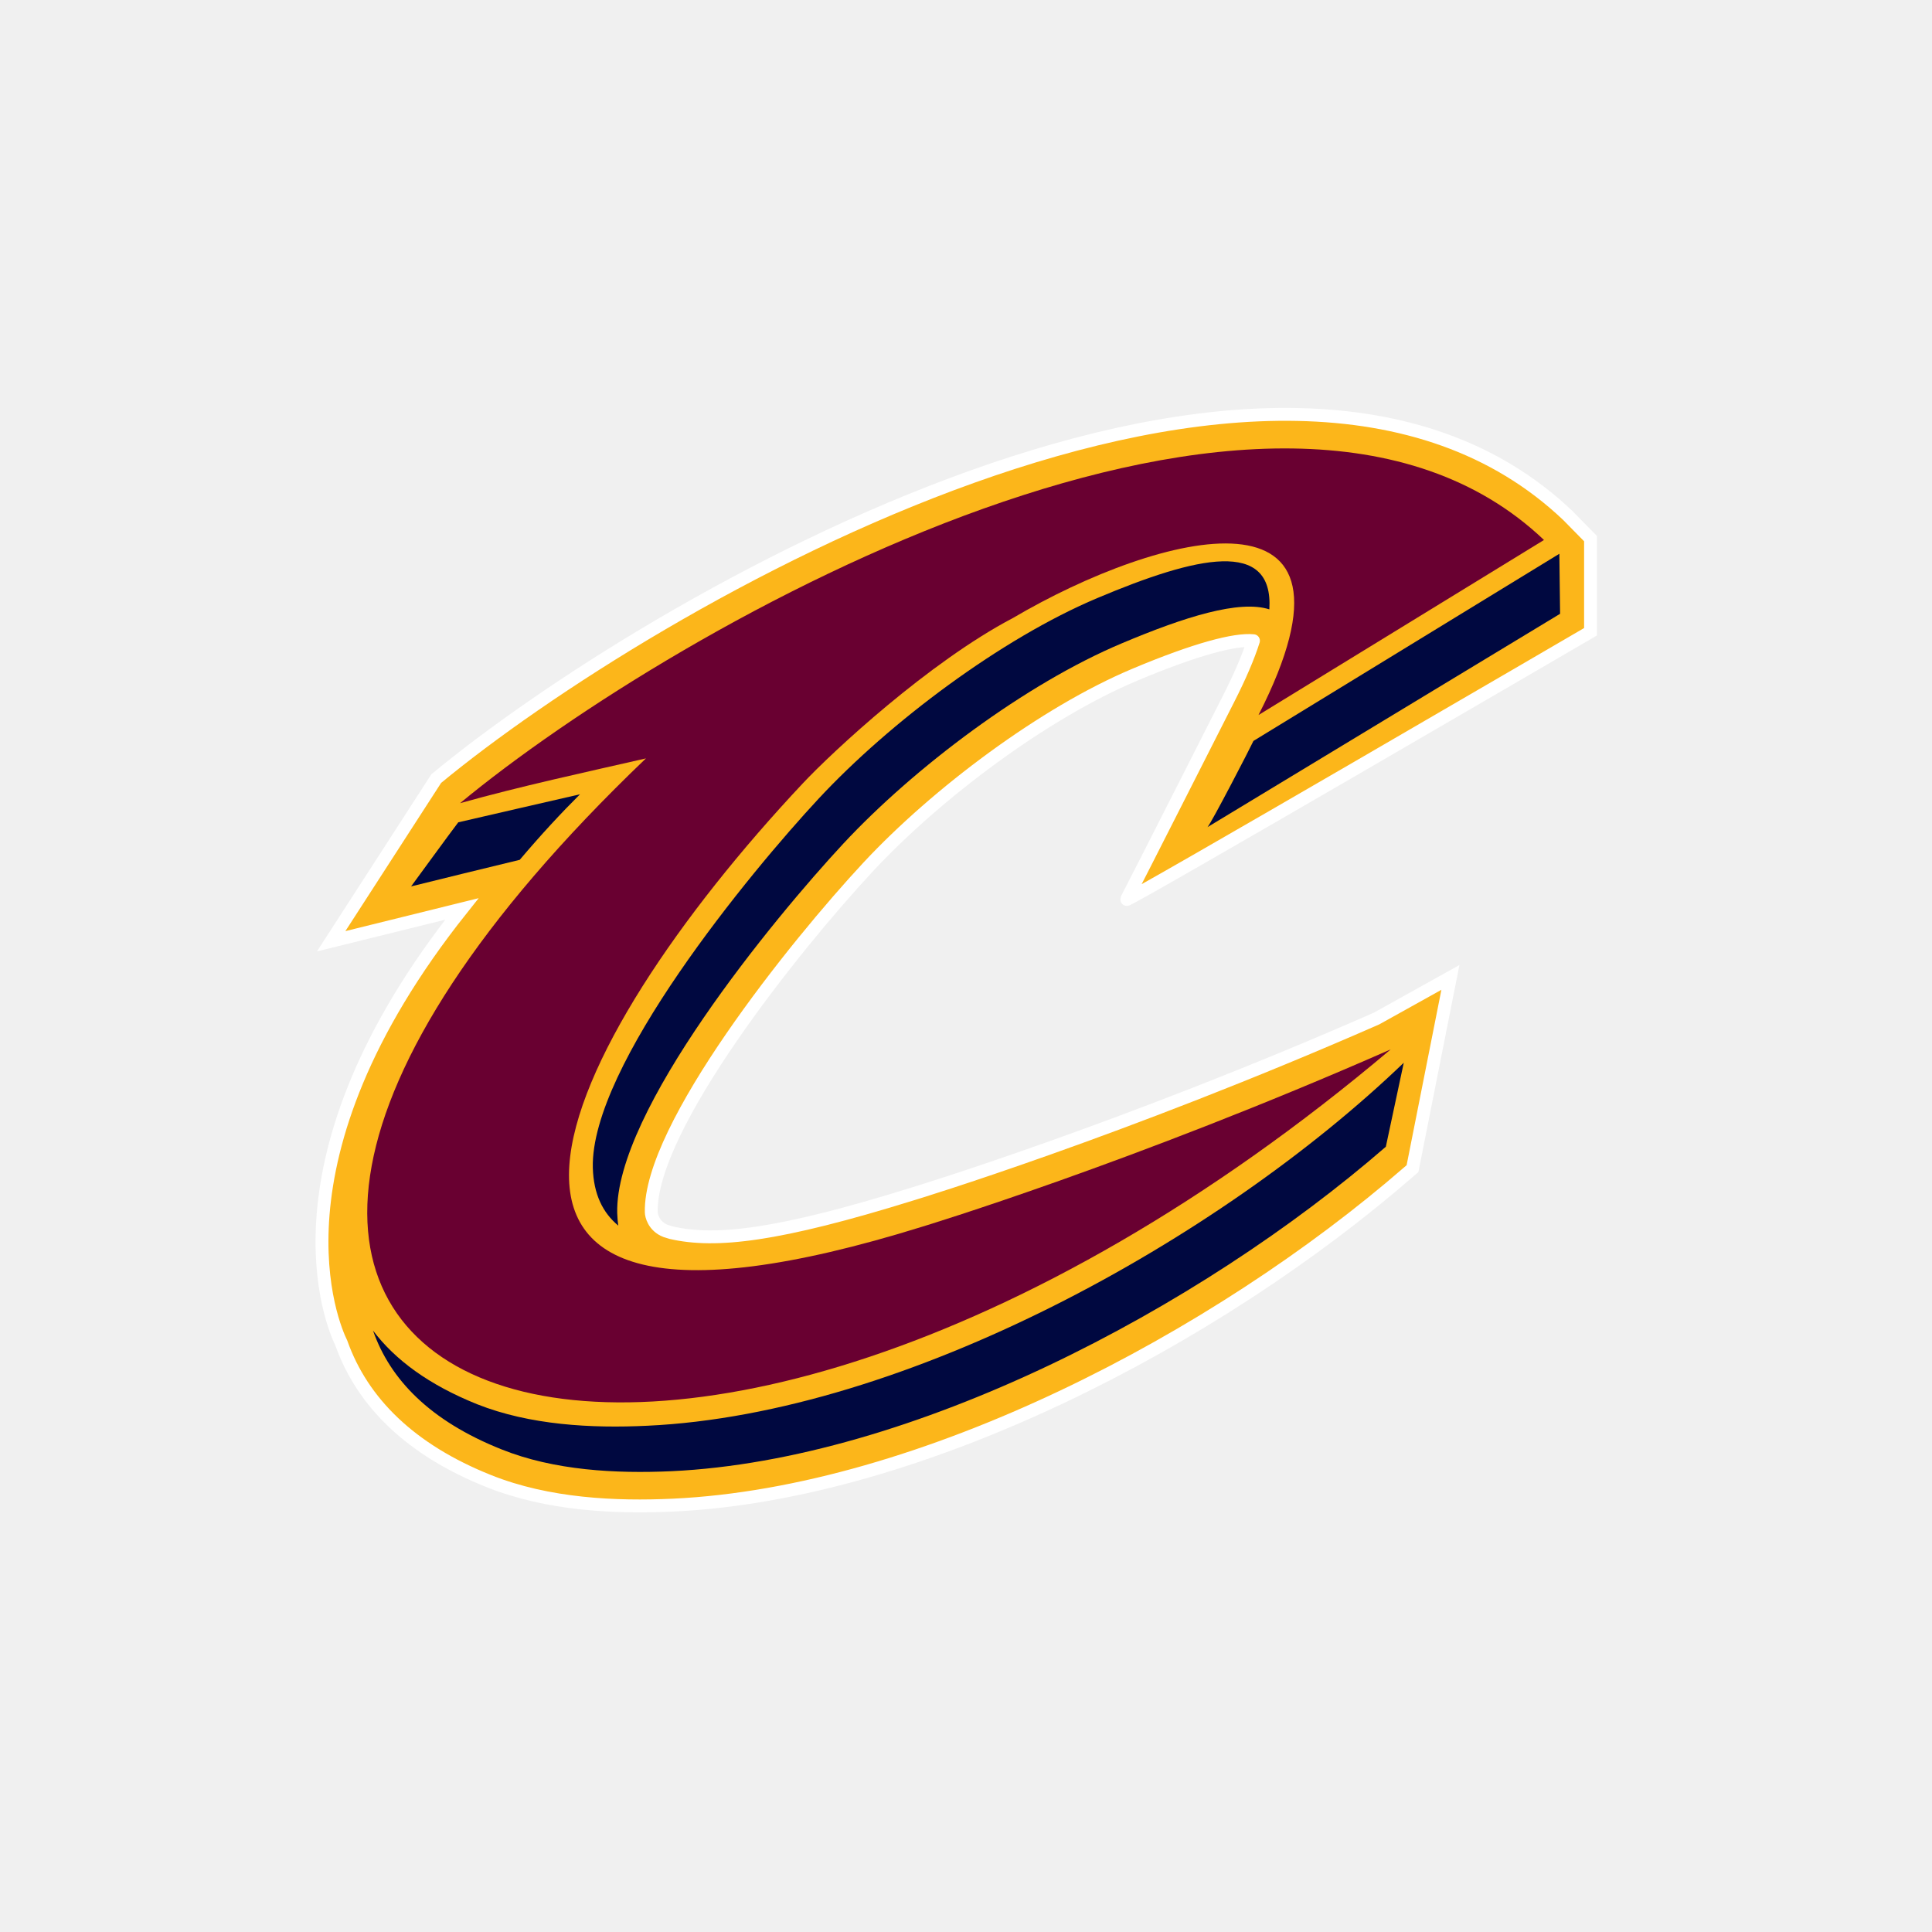
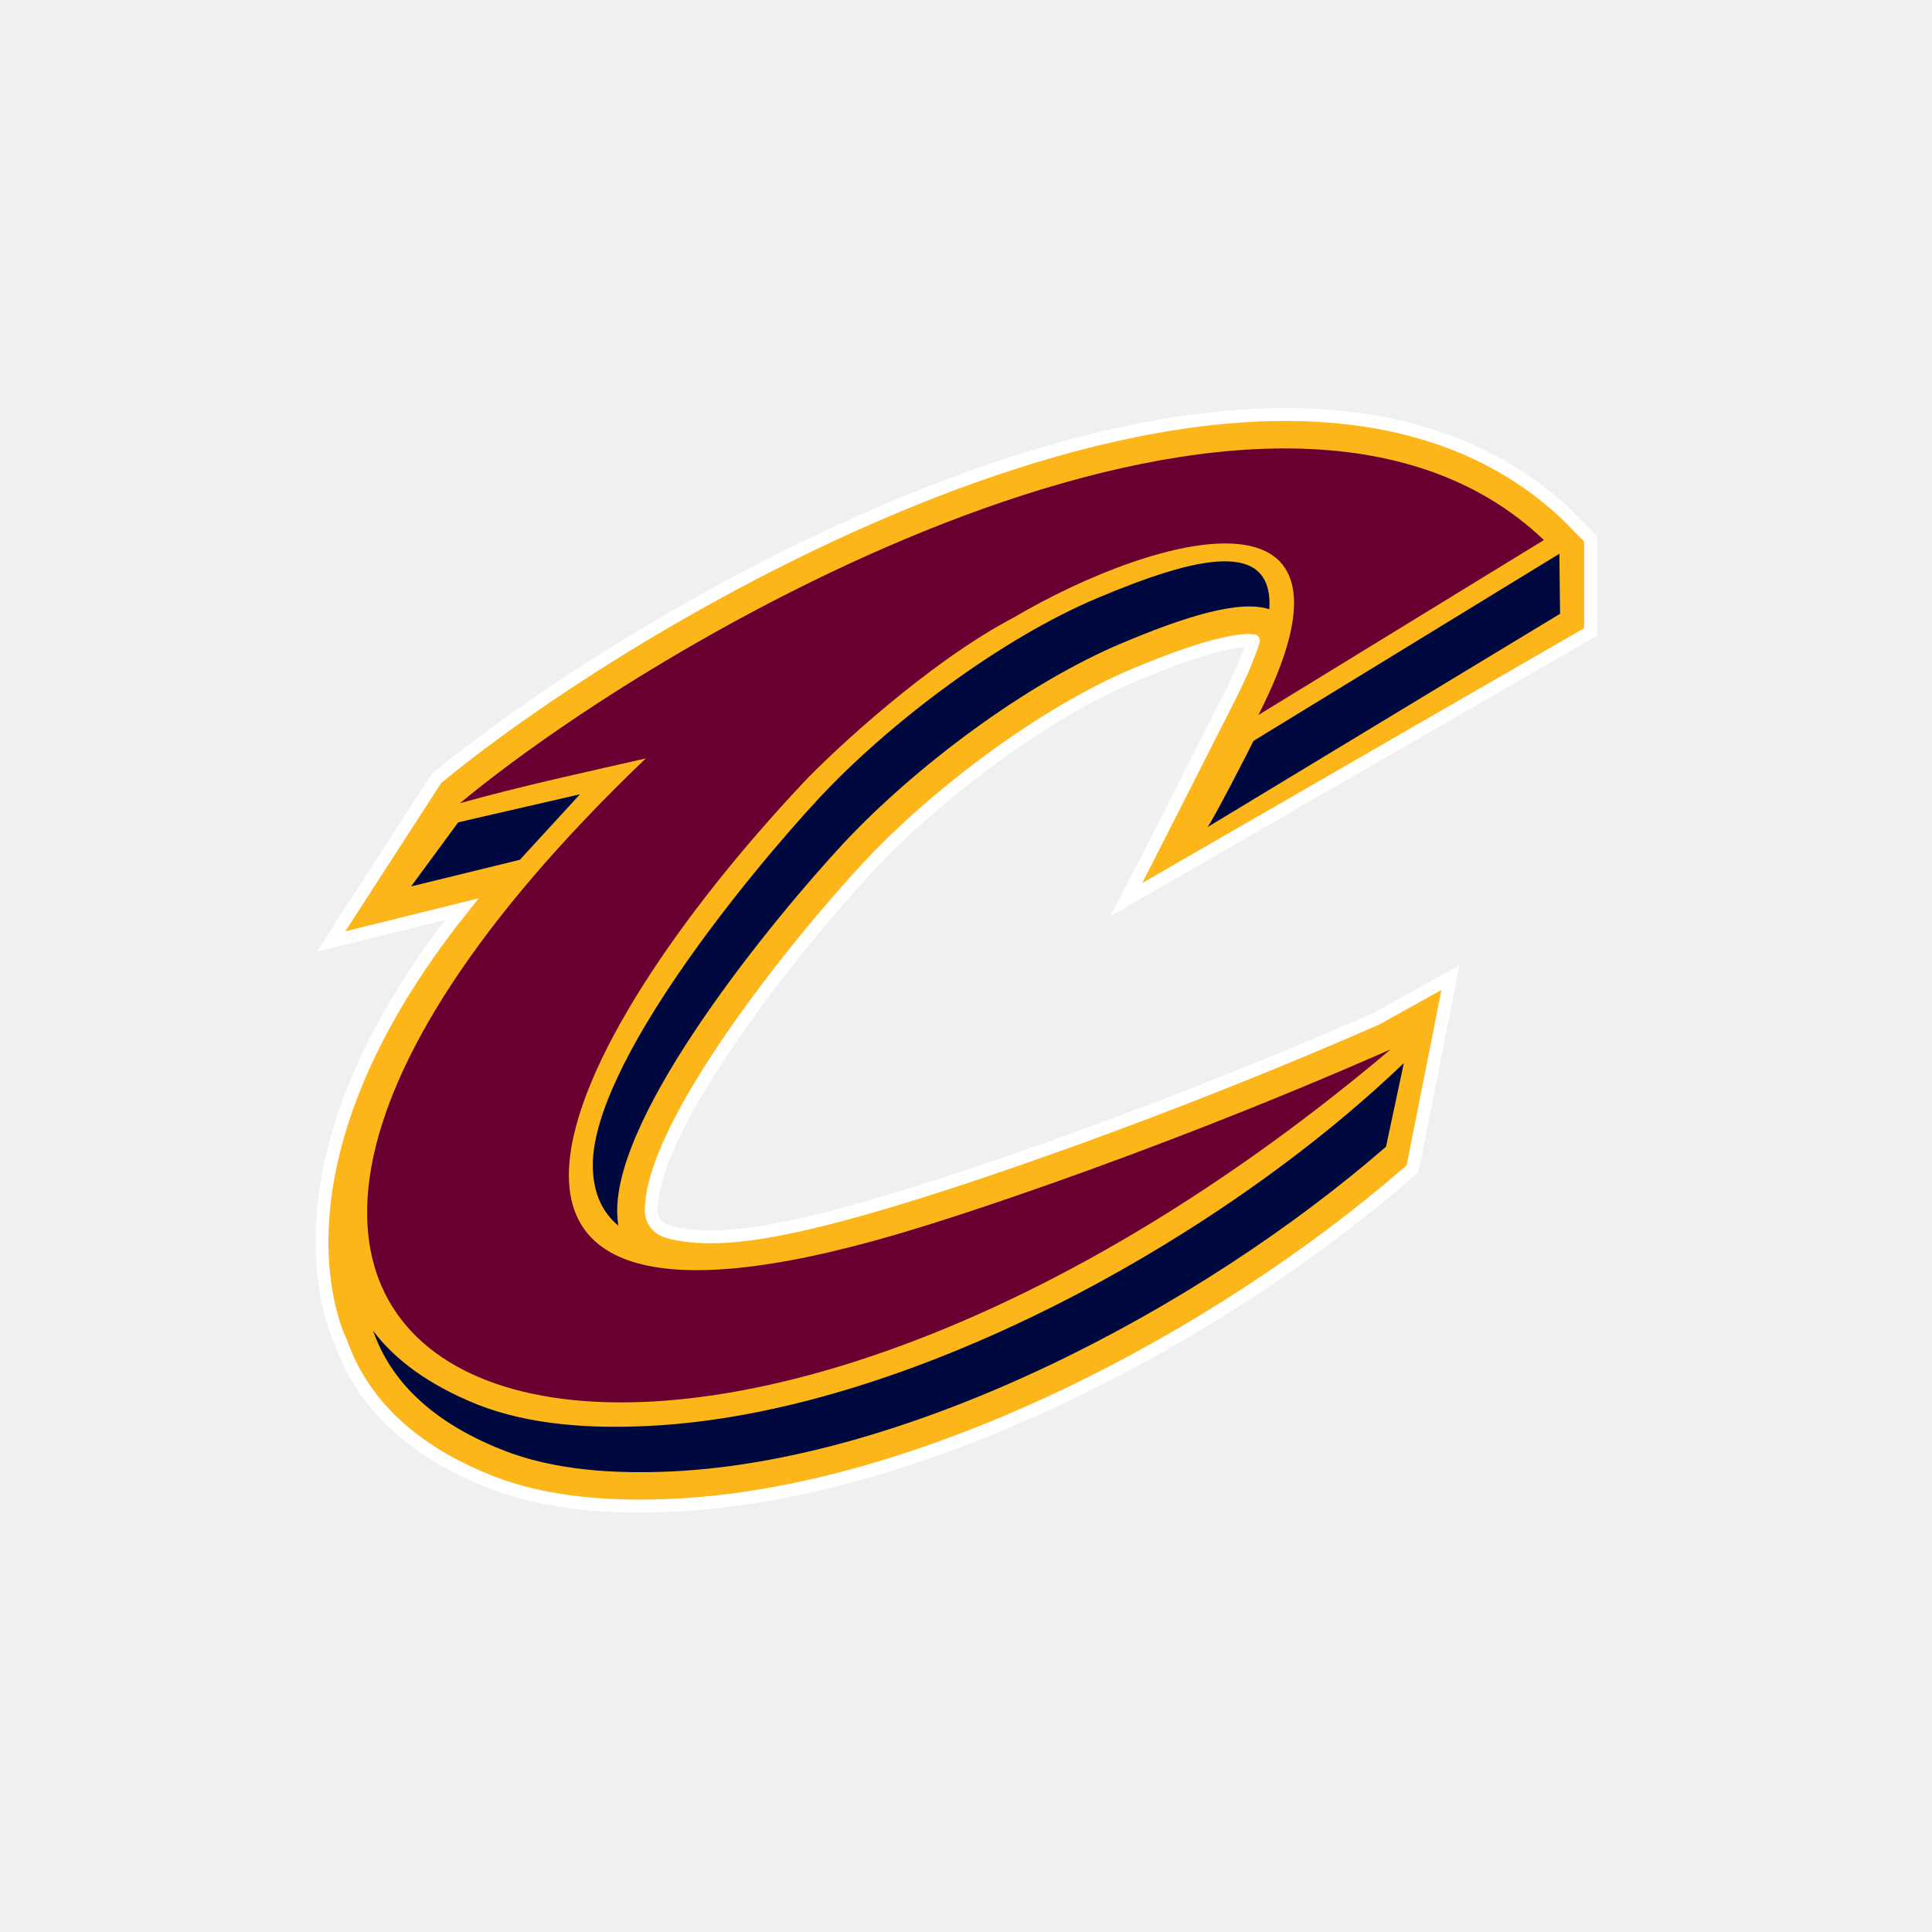
- <svg xmlns="http://www.w3.org/2000/svg" width="150px" height="150px" viewBox="0 0 150 150" version="1.1">
-   <defs />
-   <g id="App_Connected_Teamsites" stroke="none" stroke-width="1" fill="none" fill-rule="evenodd">
-     <g id="CLE">
-       <g id="Page-1" transform="translate(25, 32)">
-         <path d="M72.318,17.745 C70.89,17.598 67.837,18.395 63.11,20.383 C56.055,23.348 47.714,29.609 42.406,35.308 C36.716,41.419 25.413,55.546 25.565,62.115 C25.565,62.345 25.737,63.205 26.684,63.573 L27.1,63.702 C30.539,64.496 35.363,63.965 45.871,60.694 C45.871,60.694 61.916,55.833 81.865,47.084 L87.609,43.888 L84.667,58.73 L84.323,59.028 C69.533,71.873 46.648,83.949 27.273,84.856 C22.794,85.064 17.562,84.835 12.954,82.993 C6.883,80.572 3.138,76.882 1.499,72.272 C0.843,70.942 -4.726,58.132 10.859,38.571 L0.711,41.08 L8.87,28.449 C25.389,14.785 74.014,-13.576 96.723,8.022 L98.489,9.82 L98.489,17.049 C98.489,17.049 62.278,38.172 62.467,37.835 C62.793,37.238 70.357,22.314 70.357,22.314 C71.294,20.477 71.932,18.968 72.318,17.745" id="Fill-1" stroke="#FFFFFF" fill="#FCB61A" stroke-linecap="round" />
-         <path d="M73.552,15.311 C71.224,14.562 67.012,15.873 62.091,17.95 C54.628,21.086 45.982,27.585 40.471,33.504 C35.113,39.266 22.729,54.289 22.921,62.18 C22.934,62.513 22.956,62.841 23.004,63.158 C21.81,62.169 21.084,60.73 21.026,58.658 C20.839,50.769 33.217,35.751 38.57,29.995 C44.086,24.074 52.738,17.577 60.195,14.434 C67.918,11.178 73.89,9.79 73.552,15.311" id="Fill-4" fill="#000840" />
-         <path d="M96.068,10.994 L96.125,15.655 L68.75,32.218 C69.042,31.92 72.13,25.951 72.317,25.526 L96.068,10.994 Z" id="Fill-6" fill="#000840" />
-         <path d="M15.352,34.757 C12.456,35.453 9.526,36.178 6.917,36.821 C7.279,36.336 9.964,32.645 10.579,31.845 C13.778,31.096 17.06,30.358 20.031,29.668 C18.591,31.1 16.991,32.819 15.352,34.757" id="Fill-8" fill="#000840" />
-         <path d="M82.596,57.032 C68.059,69.656 45.723,81.344 27.151,82.223 C22.8,82.421 18.02,82.168 13.941,80.53 C8.367,78.309 5.279,75.086 3.962,71.307 C5.677,73.577 8.297,75.518 12.04,77.022 C16.13,78.643 20.91,78.905 25.261,78.694 C45.302,77.764 69.714,64.228 83.988,50.511 L82.596,57.032 Z" id="Fill-10" fill="#000840" />
-         <path d="M94.875,9.924 L72.71,23.515 C82.226,4.871 65.088,9.246 53.64,15.984 C47.128,19.405 39.665,26.331 37.324,28.826 C18.278,49.106 4.938,76.209 46.642,63.228 C46.642,63.228 62.852,58.32 82.975,49.474 C26.012,97.594 -27.754,77.471 25.151,26.882 C20.336,27.983 15.474,29.029 10.718,30.359 C27.658,16.341 74.131,-9.812 94.875,9.924" id="Fill-12" fill="#690031" />
-       </g>
-     </g>
+ <svg xmlns="http://www.w3.org/2000/svg" width="150" height="150" fill-rule="evenodd">
+   <path d="M97.318 49.745c-1.427-.147-4.48.65-9.208 2.637-7.055 2.965-15.396 9.227-20.704 14.925-5.7 6.11-16.993 20.238-16.84 26.807 0 .23.17 1.1 1.12 1.458l.416.13c3.44.794 8.264.263 18.77-3.008 0 0 16.046-4.862 35.994-13.6l5.745-3.196-2.943 14.842-.344.298c-14.79 12.845-37.674 24.92-57.05 25.828-4.48.208-9.7-.02-14.32-1.863-6.07-2.42-9.816-6.11-11.454-10.72-.656-1.33-6.225-14.14 9.36-33.7l-10.15 2.51 8.16-12.63c16.52-13.664 65.144-42.025 87.853-20.427l1.767 1.797v7.23L87.467 69.835c.326-.597 7.89-15.52 7.89-15.52.936-1.837 1.574-3.346 1.96-4.57" stroke="#fff" fill="#fcb61a" stroke-linecap="round" />
+   <g fill="#000840">
+     <path d="M98.552 47.3c-2.328-.75-6.54.562-11.46 2.64-7.464 3.136-16.1 9.635-21.62 15.554C60.113 71.266 47.73 86.3 47.92 94.18a8.89 8.89 0 0 0 .083.978c-1.194-1-1.92-2.428-1.978-4.5-.187-7.9 12.2-22.907 17.543-28.663 5.516-5.92 14.168-12.418 21.626-15.56 7.723-3.256 13.695-4.644 13.357.877m22.517-4.318l.057 4.66L93.75 64.218c.3-.298 3.38-6.267 3.567-6.692l23.75-14.532z" />
+     <path d="M40.352 66.757l-8.435 2.064 3.66-4.977 9.453-2.177-4.68 5.1m67.246 22.275c-14.537 12.624-36.873 24.312-55.445 25.2-4.35.2-9.13-.054-13.2-1.693-5.574-2.22-8.662-5.444-9.98-9.222 1.715 2.27 4.335 4.2 8.078 5.714 4.1 1.62 8.87 1.883 13.22 1.672 20.04-.93 44.453-14.466 58.727-28.183l-1.392 6.52z" />
  </g>
+   <path d="M119.875 41.924L97.7 55.515c9.517-18.644-7.622-14.27-19.07-7.53-6.51 3.42-13.975 10.347-16.316 12.842-19.046 20.28-32.386 47.383 9.318 34.402 0 0 16.2-4.908 36.333-13.754-56.963 48.12-110.73 27.998-57.824-22.592-4.815 1.1-9.676 2.147-14.432 3.477 16.94-14.018 63.412-40.17 84.156-20.435" fill="#690031" />
</svg>
